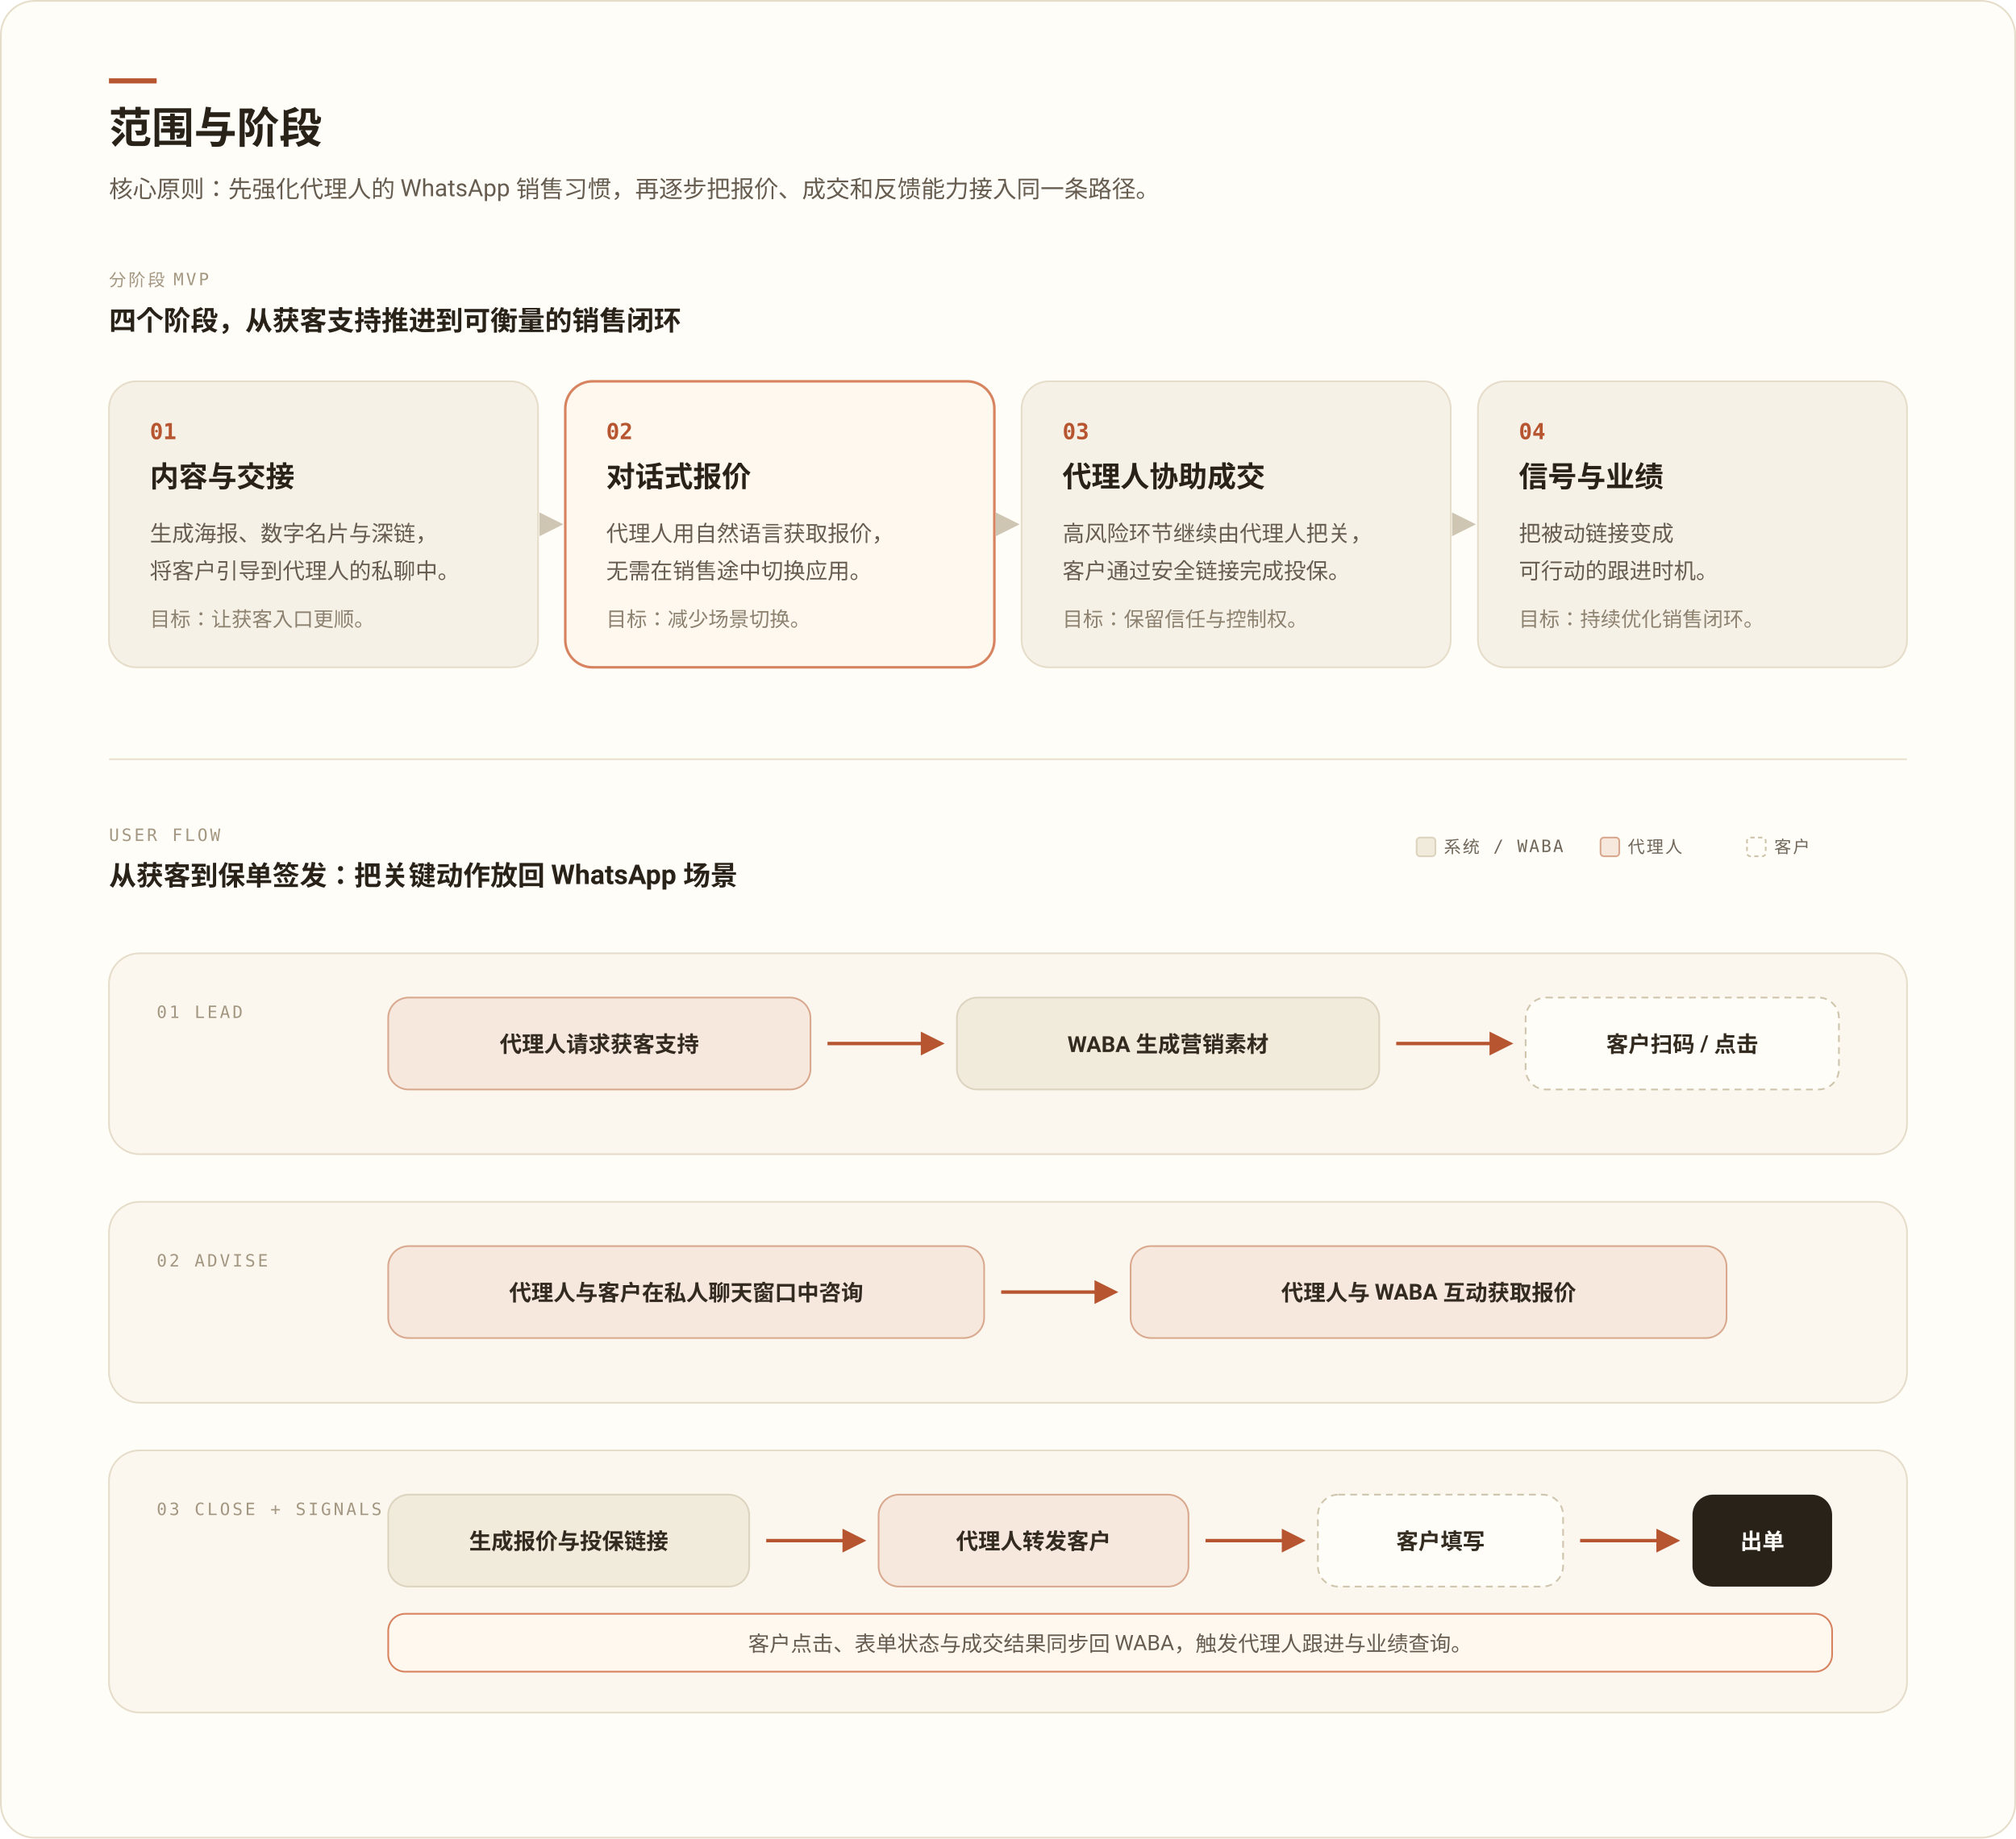
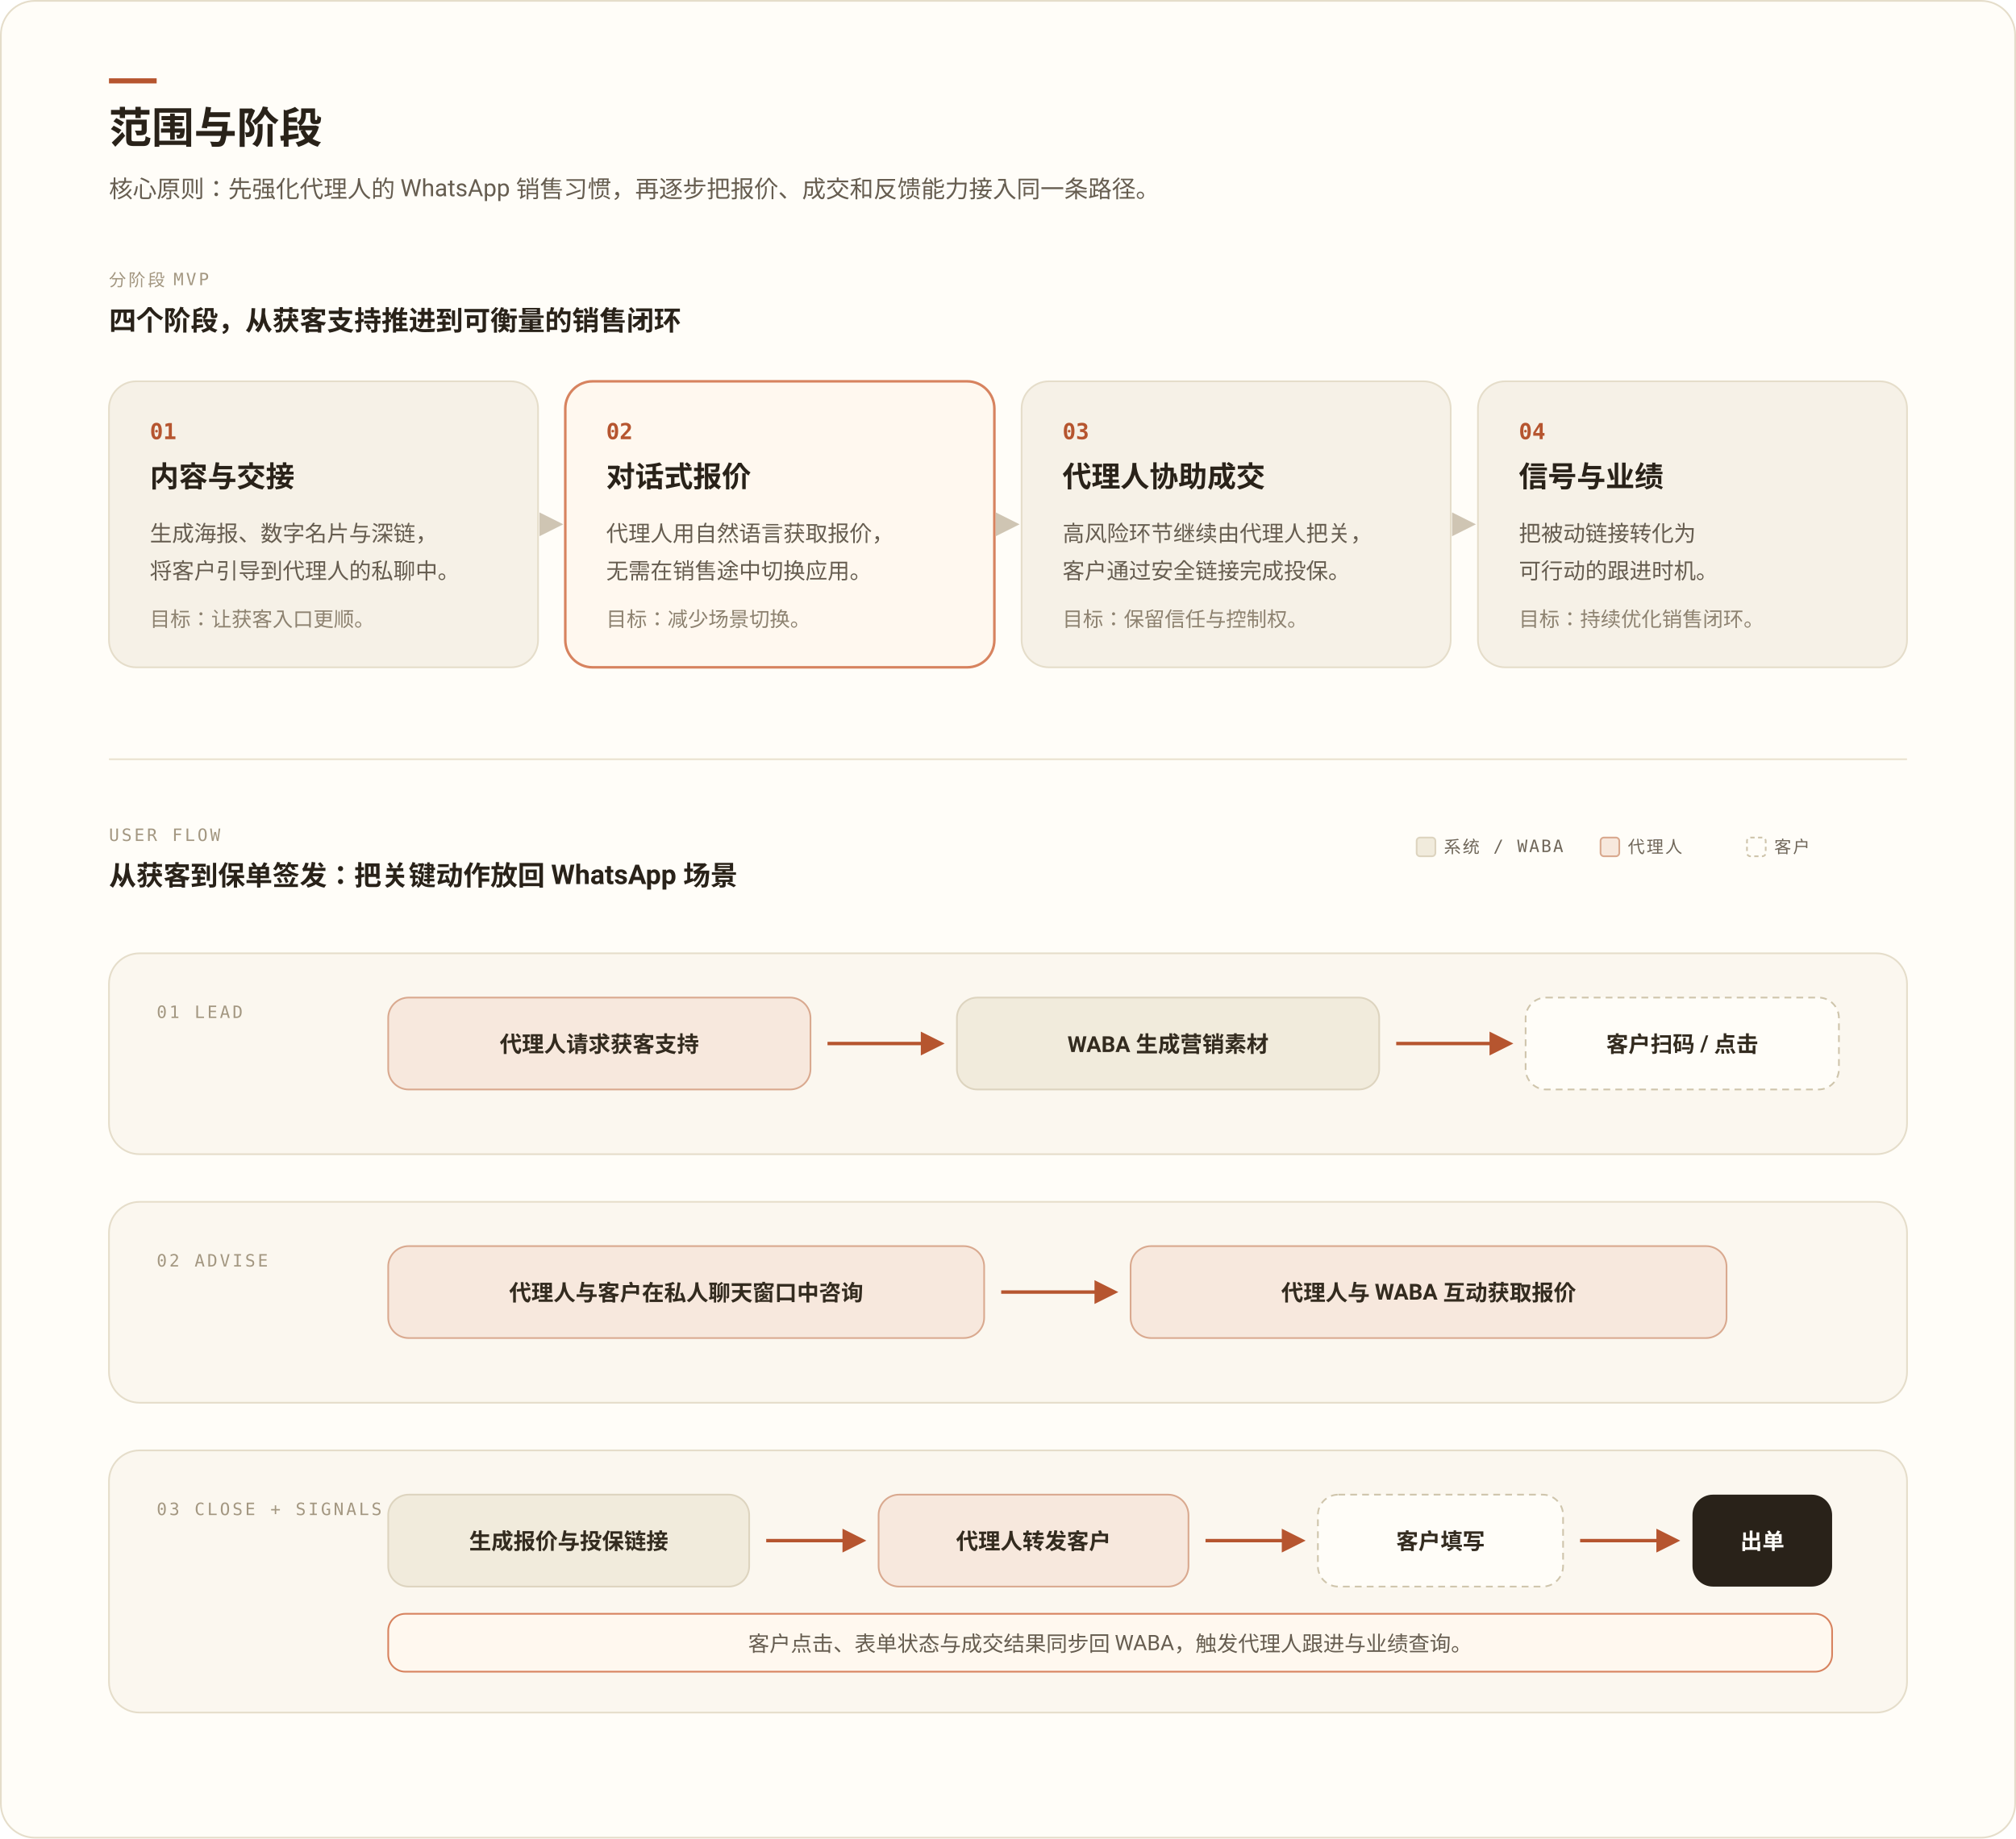
<svg xmlns="http://www.w3.org/2000/svg" viewBox="0 0 1184 1080" font-family="-apple-system, 'PingFang SC', 'Segoe UI', Roboto, sans-serif">
  <defs>
    <style>
      .ttl{font-family:'Songti SC','Noto Serif SC',Georgia,serif;font-weight:600;fill:#292219;}
      .hd{font-family:-apple-system,'PingFang SC','Segoe UI',Roboto,sans-serif;font-weight:650;fill:#292219;}
      .bd{font-family:-apple-system,'PingFang SC','Segoe UI',Roboto,sans-serif;fill:#665d50;}
      .muted{font-family:-apple-system,'PingFang SC','Segoe UI',Roboto,sans-serif;fill:#8d8270;}
      .lbl{font-family:'SF Mono',Menlo,ui-monospace,'PingFang SC',monospace;letter-spacing:0.14em;fill:#a39781;}
      .num{font-family:'SF Mono',Menlo,ui-monospace,monospace;font-weight:700;fill:#b6552f;}
      .step{font-family:-apple-system,'PingFang SC','Segoe UI',Roboto,sans-serif;font-weight:600;fill:#332b1f;}
    </style>
    <marker id="arrow" viewBox="0 0 10 10" refX="8" refY="5" markerWidth="7" markerHeight="7" orient="auto-start-reverse">
      <path d="M 0 0 L 10 5 L 0 10 z" fill="#b6552f" />
    </marker>
    <marker id="arrowSoft" viewBox="0 0 10 10" refX="8" refY="5" markerWidth="7" markerHeight="7" orient="auto-start-reverse">
      <path d="M 0 0 L 10 5 L 0 10 z" fill="#cfc5b3" />
    </marker>
  </defs>
  <rect x="0.5" y="0.5" width="1183" height="1079" rx="20" fill="#fffdf8" stroke="#e5ddca" />
  <rect x="64" y="46" width="28" height="3" fill="#b6552f" />
  <text x="64" y="84" class="ttl" font-size="25">范围与阶段</text>
  <text x="64" y="116" class="bd" font-size="14">核心原则：先强化代理人的 WhatsApp 销售习惯，再逐步把报价、成交和反馈能力接入同一条路径。</text>
  <text x="64" y="168" class="lbl" font-size="10">分阶段 MVP</text>
  <text x="64" y="194" class="hd" font-size="16">四个阶段，从获客支持推进到可衡量的销售闭环</text>
  <rect x="64" y="224" width="252" height="168" rx="16" fill="#f6f1e7" stroke="#e5ddca" />
  <text x="88" y="258" class="num" font-size="13">01</text>
  <text x="88" y="286" class="ttl" font-size="17">内容与交接</text>
  <text x="88" y="318" class="bd" font-size="13">生成海报、数字名片与深链，</text>
  <text x="88" y="340" class="bd" font-size="13">将客户引导到代理人的私聊中。</text>
  <text x="88" y="368" class="muted" font-size="12">目标：让获客入口更顺。</text>
  <line x1="318" y1="308" x2="328" y2="308" stroke="#cfc5b3" stroke-width="2" marker-end="url(#arrowSoft)" />
  <rect x="332" y="224" width="252" height="168" rx="16" fill="#fff8ef" stroke="#d7835f" stroke-width="1.5" />
  <text x="356" y="258" class="num" font-size="13">02</text>
  <text x="356" y="286" class="ttl" font-size="17">对话式报价</text>
  <text x="356" y="318" class="bd" font-size="13">代理人用自然语言获取报价，</text>
  <text x="356" y="340" class="bd" font-size="13">无需在销售途中切换应用。</text>
  <text x="356" y="368" class="muted" font-size="12">目标：减少场景切换。</text>
  <line x1="586" y1="308" x2="596" y2="308" stroke="#cfc5b3" stroke-width="2" marker-end="url(#arrowSoft)" />
  <rect x="600" y="224" width="252" height="168" rx="16" fill="#f6f1e7" stroke="#e5ddca" />
  <text x="624" y="258" class="num" font-size="13">03</text>
  <text x="624" y="286" class="ttl" font-size="17">代理人协助成交</text>
  <text x="624" y="318" class="bd" font-size="13">高风险环节继续由代理人把关，</text>
  <text x="624" y="340" class="bd" font-size="13">客户通过安全链接完成投保。</text>
  <text x="624" y="368" class="muted" font-size="12">目标：保留信任与控制权。</text>
  <line x1="854" y1="308" x2="864" y2="308" stroke="#cfc5b3" stroke-width="2" marker-end="url(#arrowSoft)" />
  <rect x="868" y="224" width="252" height="168" rx="16" fill="#f6f1e7" stroke="#e5ddca" />
  <text x="892" y="258" class="num" font-size="13">04</text>
  <text x="892" y="286" class="ttl" font-size="17">信号与业绩</text>
-   <text x="892" y="318" class="bd" font-size="13">把被动链接变成</text>
+   <text x="892" y="318" class="bd" font-size="13">把被动链接转化为</text>
  <text x="892" y="340" class="bd" font-size="13">可行动的跟进时机。</text>
  <text x="892" y="368" class="muted" font-size="12">目标：持续优化销售闭环。</text>
  <line x1="64" y1="446" x2="1120" y2="446" stroke="#eae2cf" />
  <text x="64" y="494" class="lbl" font-size="10">USER FLOW</text>
  <text x="64" y="520" class="hd" font-size="16">从获客到保单签发：把关键动作放回 WhatsApp 场景</text>
  <g font-size="10" font-family="'SF Mono',Menlo,'PingFang SC',monospace" letter-spacing="0.1em">
    <rect x="832" y="492" width="11" height="11" rx="2" fill="#f1ebdc" stroke="#ddd4bf" />
    <text x="848" y="501" fill="#6f6659">系统 / WABA</text>
    <rect x="940" y="492" width="11" height="11" rx="2" fill="#f7e8dd" stroke="#d9a98f" />
    <text x="956" y="501" fill="#6f6659">代理人</text>
    <rect x="1026" y="492" width="11" height="11" rx="2" fill="#fffdf8" stroke="#cfc5ac" stroke-dasharray="2.5 2" />
    <text x="1042" y="501" fill="#6f6659">客户</text>
  </g>
  <rect x="64" y="560" width="1056" height="118" rx="18" fill="#fbf7ef" stroke="#e5ddca" />
  <text x="92" y="598" class="lbl" font-size="10">01 LEAD</text>
  <rect x="228" y="586" width="248" height="54" rx="12" fill="#f7e8dd" stroke="#d9a98f" />
  <text x="352" y="618" text-anchor="middle" class="step" font-size="13">代理人请求获客支持</text>
  <line x1="486" y1="613" x2="552" y2="613" stroke="#b6552f" stroke-width="2" marker-end="url(#arrow)" />
  <rect x="562" y="586" width="248" height="54" rx="12" fill="#f1ebdc" stroke="#ddd4bf" />
  <text x="686" y="618" text-anchor="middle" class="step" font-size="13">WABA 生成营销素材</text>
  <line x1="820" y1="613" x2="886" y2="613" stroke="#b6552f" stroke-width="2" marker-end="url(#arrow)" />
  <rect x="896" y="586" width="184" height="54" rx="12" fill="#fffdf8" stroke="#cfc5ac" stroke-dasharray="4 3" />
  <text x="988" y="618" text-anchor="middle" class="step" font-size="13">客户扫码 / 点击</text>
  <rect x="64" y="706" width="1056" height="118" rx="18" fill="#fbf7ef" stroke="#e5ddca" />
  <text x="92" y="744" class="lbl" font-size="10">02 ADVISE</text>
  <rect x="228" y="732" width="350" height="54" rx="12" fill="#f7e8dd" stroke="#d9a98f" />
  <text x="403" y="764" text-anchor="middle" class="step" font-size="13">代理人与客户在私人聊天窗口中咨询</text>
  <line x1="588" y1="759" x2="654" y2="759" stroke="#b6552f" stroke-width="2" marker-end="url(#arrow)" />
  <rect x="664" y="732" width="350" height="54" rx="12" fill="#f7e8dd" stroke="#d9a98f" />
  <text x="839" y="764" text-anchor="middle" class="step" font-size="13">代理人与 WABA 互动获取报价</text>
  <rect x="64" y="852" width="1056" height="154" rx="18" fill="#fbf7ef" stroke="#e5ddca" />
  <text x="92" y="890" class="lbl" font-size="10">03 CLOSE + SIGNALS</text>
  <rect x="228" y="878" width="212" height="54" rx="12" fill="#f1ebdc" stroke="#ddd4bf" />
  <text x="334" y="910" text-anchor="middle" class="step" font-size="13">生成报价与投保链接</text>
  <line x1="450" y1="905" x2="506" y2="905" stroke="#b6552f" stroke-width="2" marker-end="url(#arrow)" />
  <rect x="516" y="878" width="182" height="54" rx="12" fill="#f7e8dd" stroke="#d9a98f" />
  <text x="607" y="910" text-anchor="middle" class="step" font-size="13">代理人转发客户</text>
  <line x1="708" y1="905" x2="764" y2="905" stroke="#b6552f" stroke-width="2" marker-end="url(#arrow)" />
  <rect x="774" y="878" width="144" height="54" rx="12" fill="#fffdf8" stroke="#cfc5ac" stroke-dasharray="4 3" />
  <text x="846" y="910" text-anchor="middle" class="step" font-size="13">客户填写</text>
  <line x1="928" y1="905" x2="984" y2="905" stroke="#b6552f" stroke-width="2" marker-end="url(#arrow)" />
  <rect x="994" y="878" width="82" height="54" rx="12" fill="#292219" />
  <text x="1035" y="910" text-anchor="middle" fill="#fffdf8" font-size="13" font-weight="700">出单</text>
  <rect x="228" y="948" width="848" height="34" rx="10" fill="#fff8ef" stroke="#d7835f" />
  <text x="652" y="970" text-anchor="middle" class="bd" font-size="12.5">客户点击、表单状态与成交结果同步回 WABA，触发代理人跟进与业绩查询。</text>
</svg>
